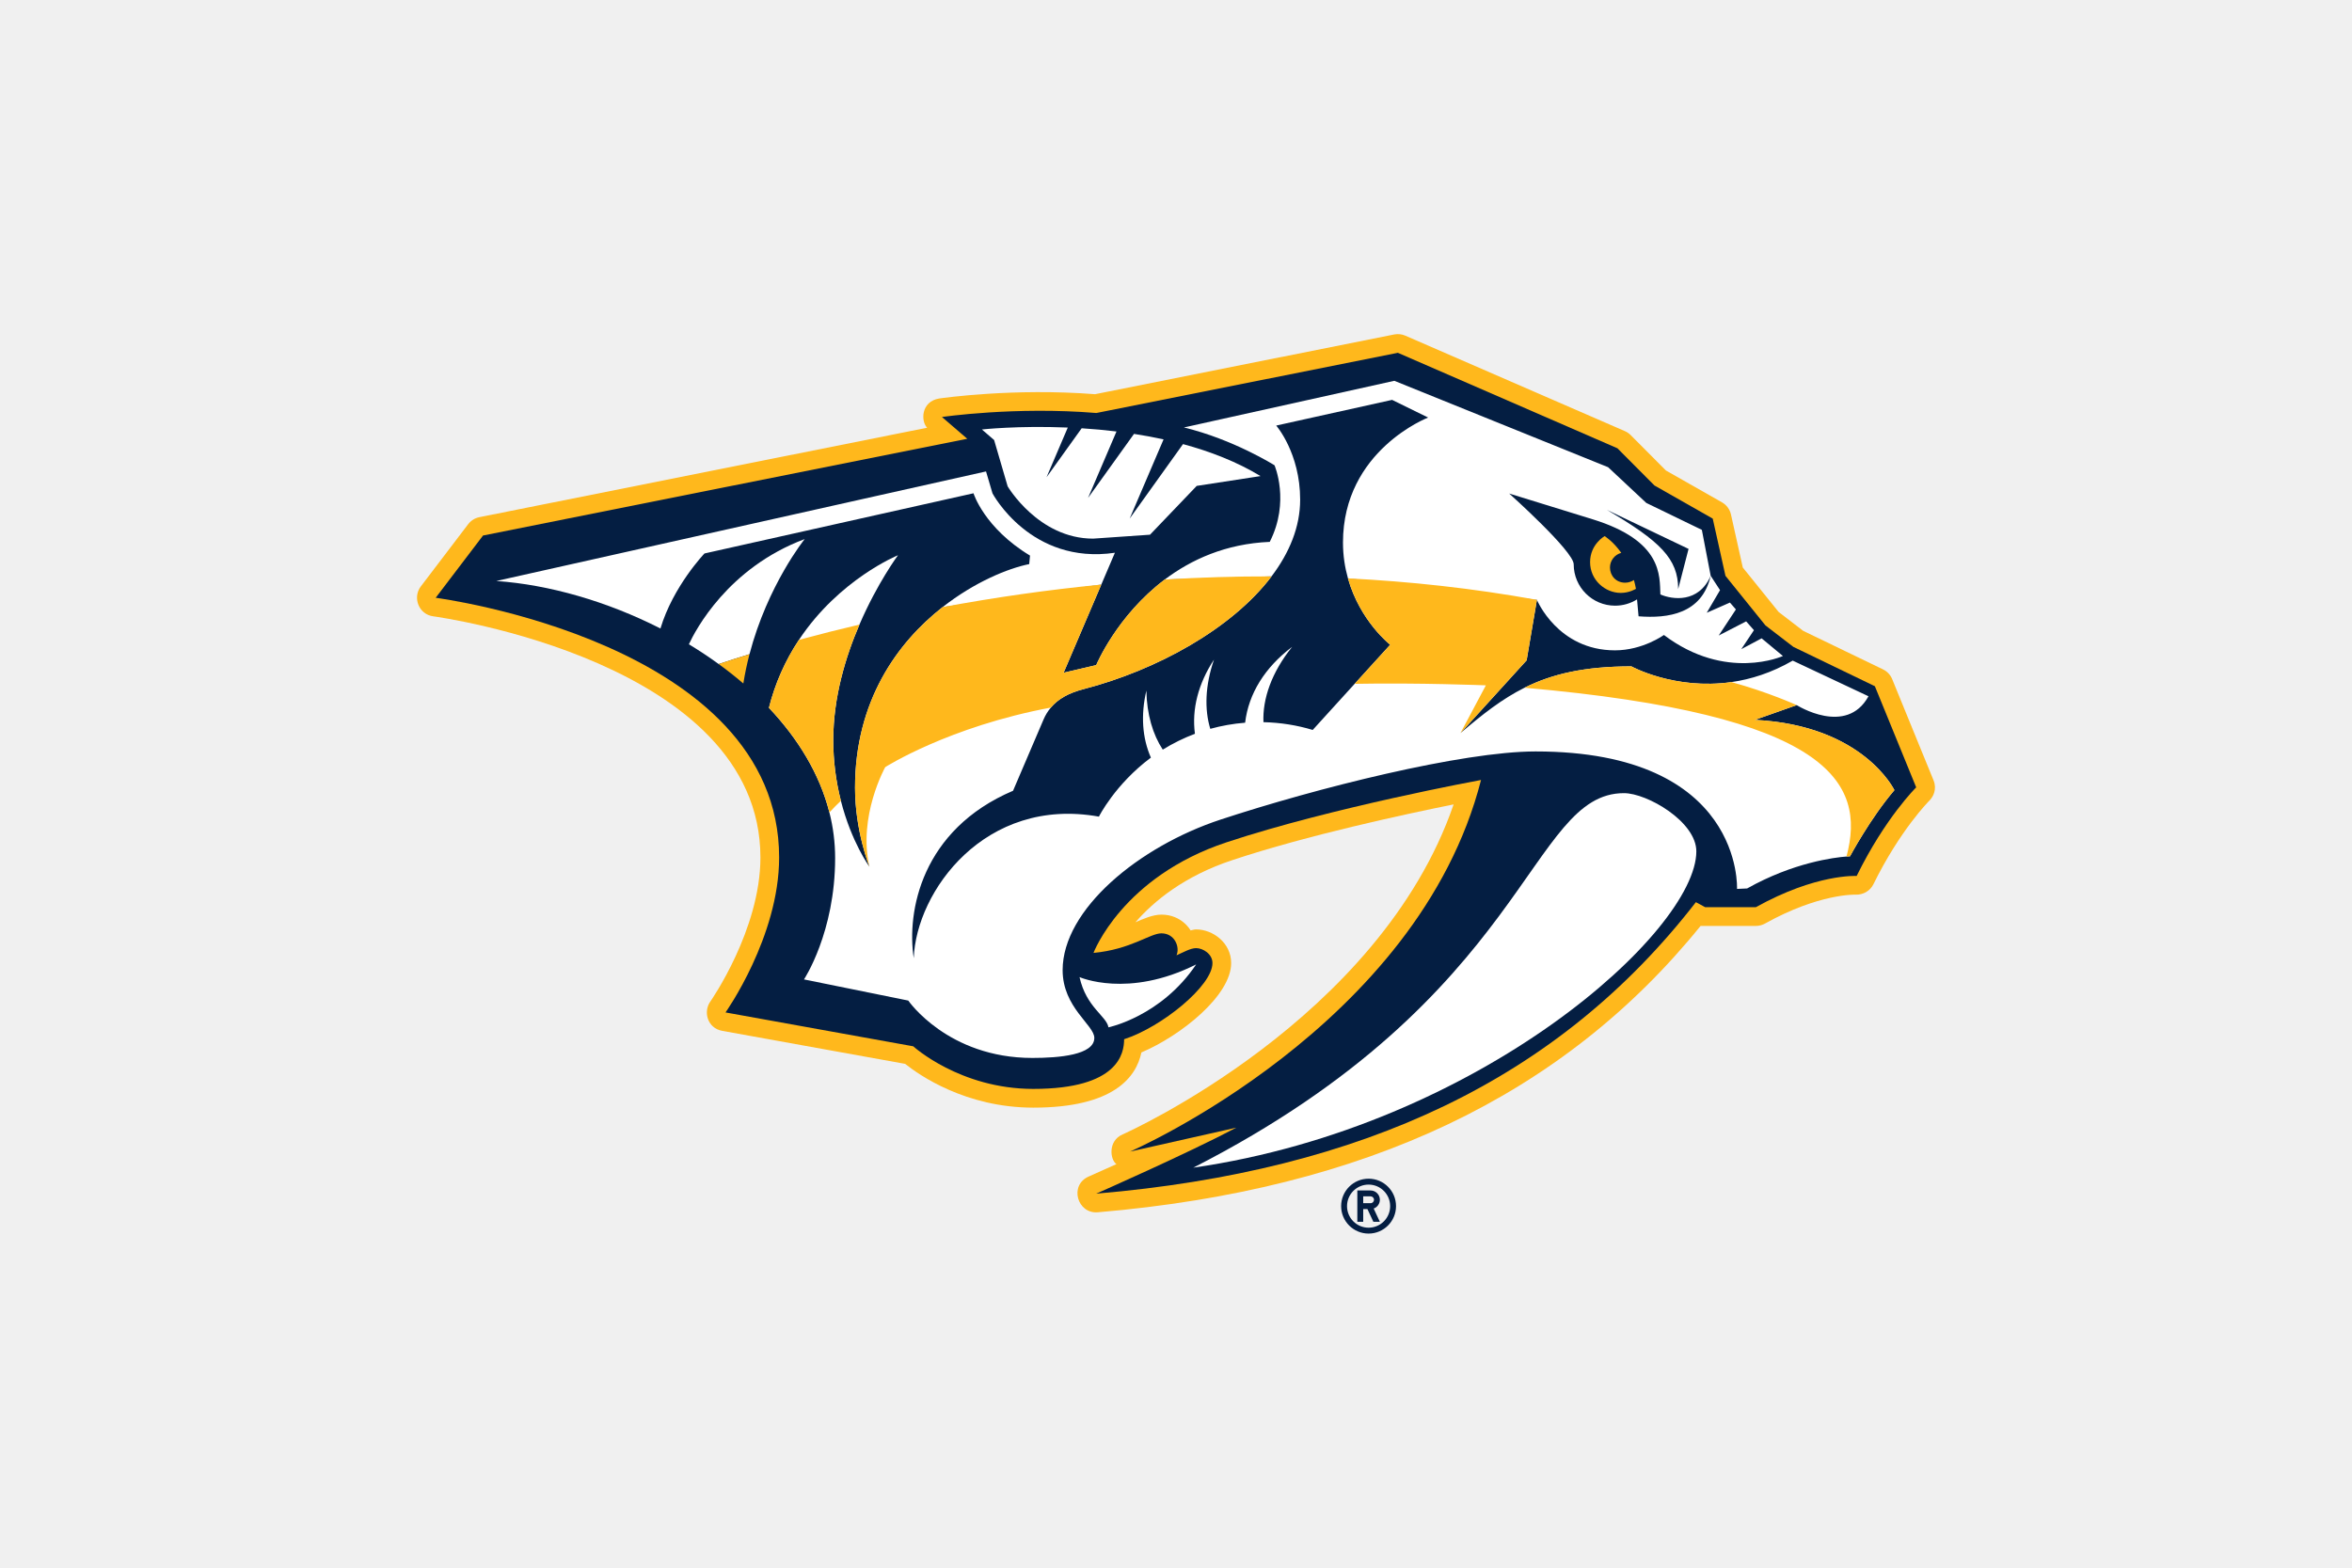
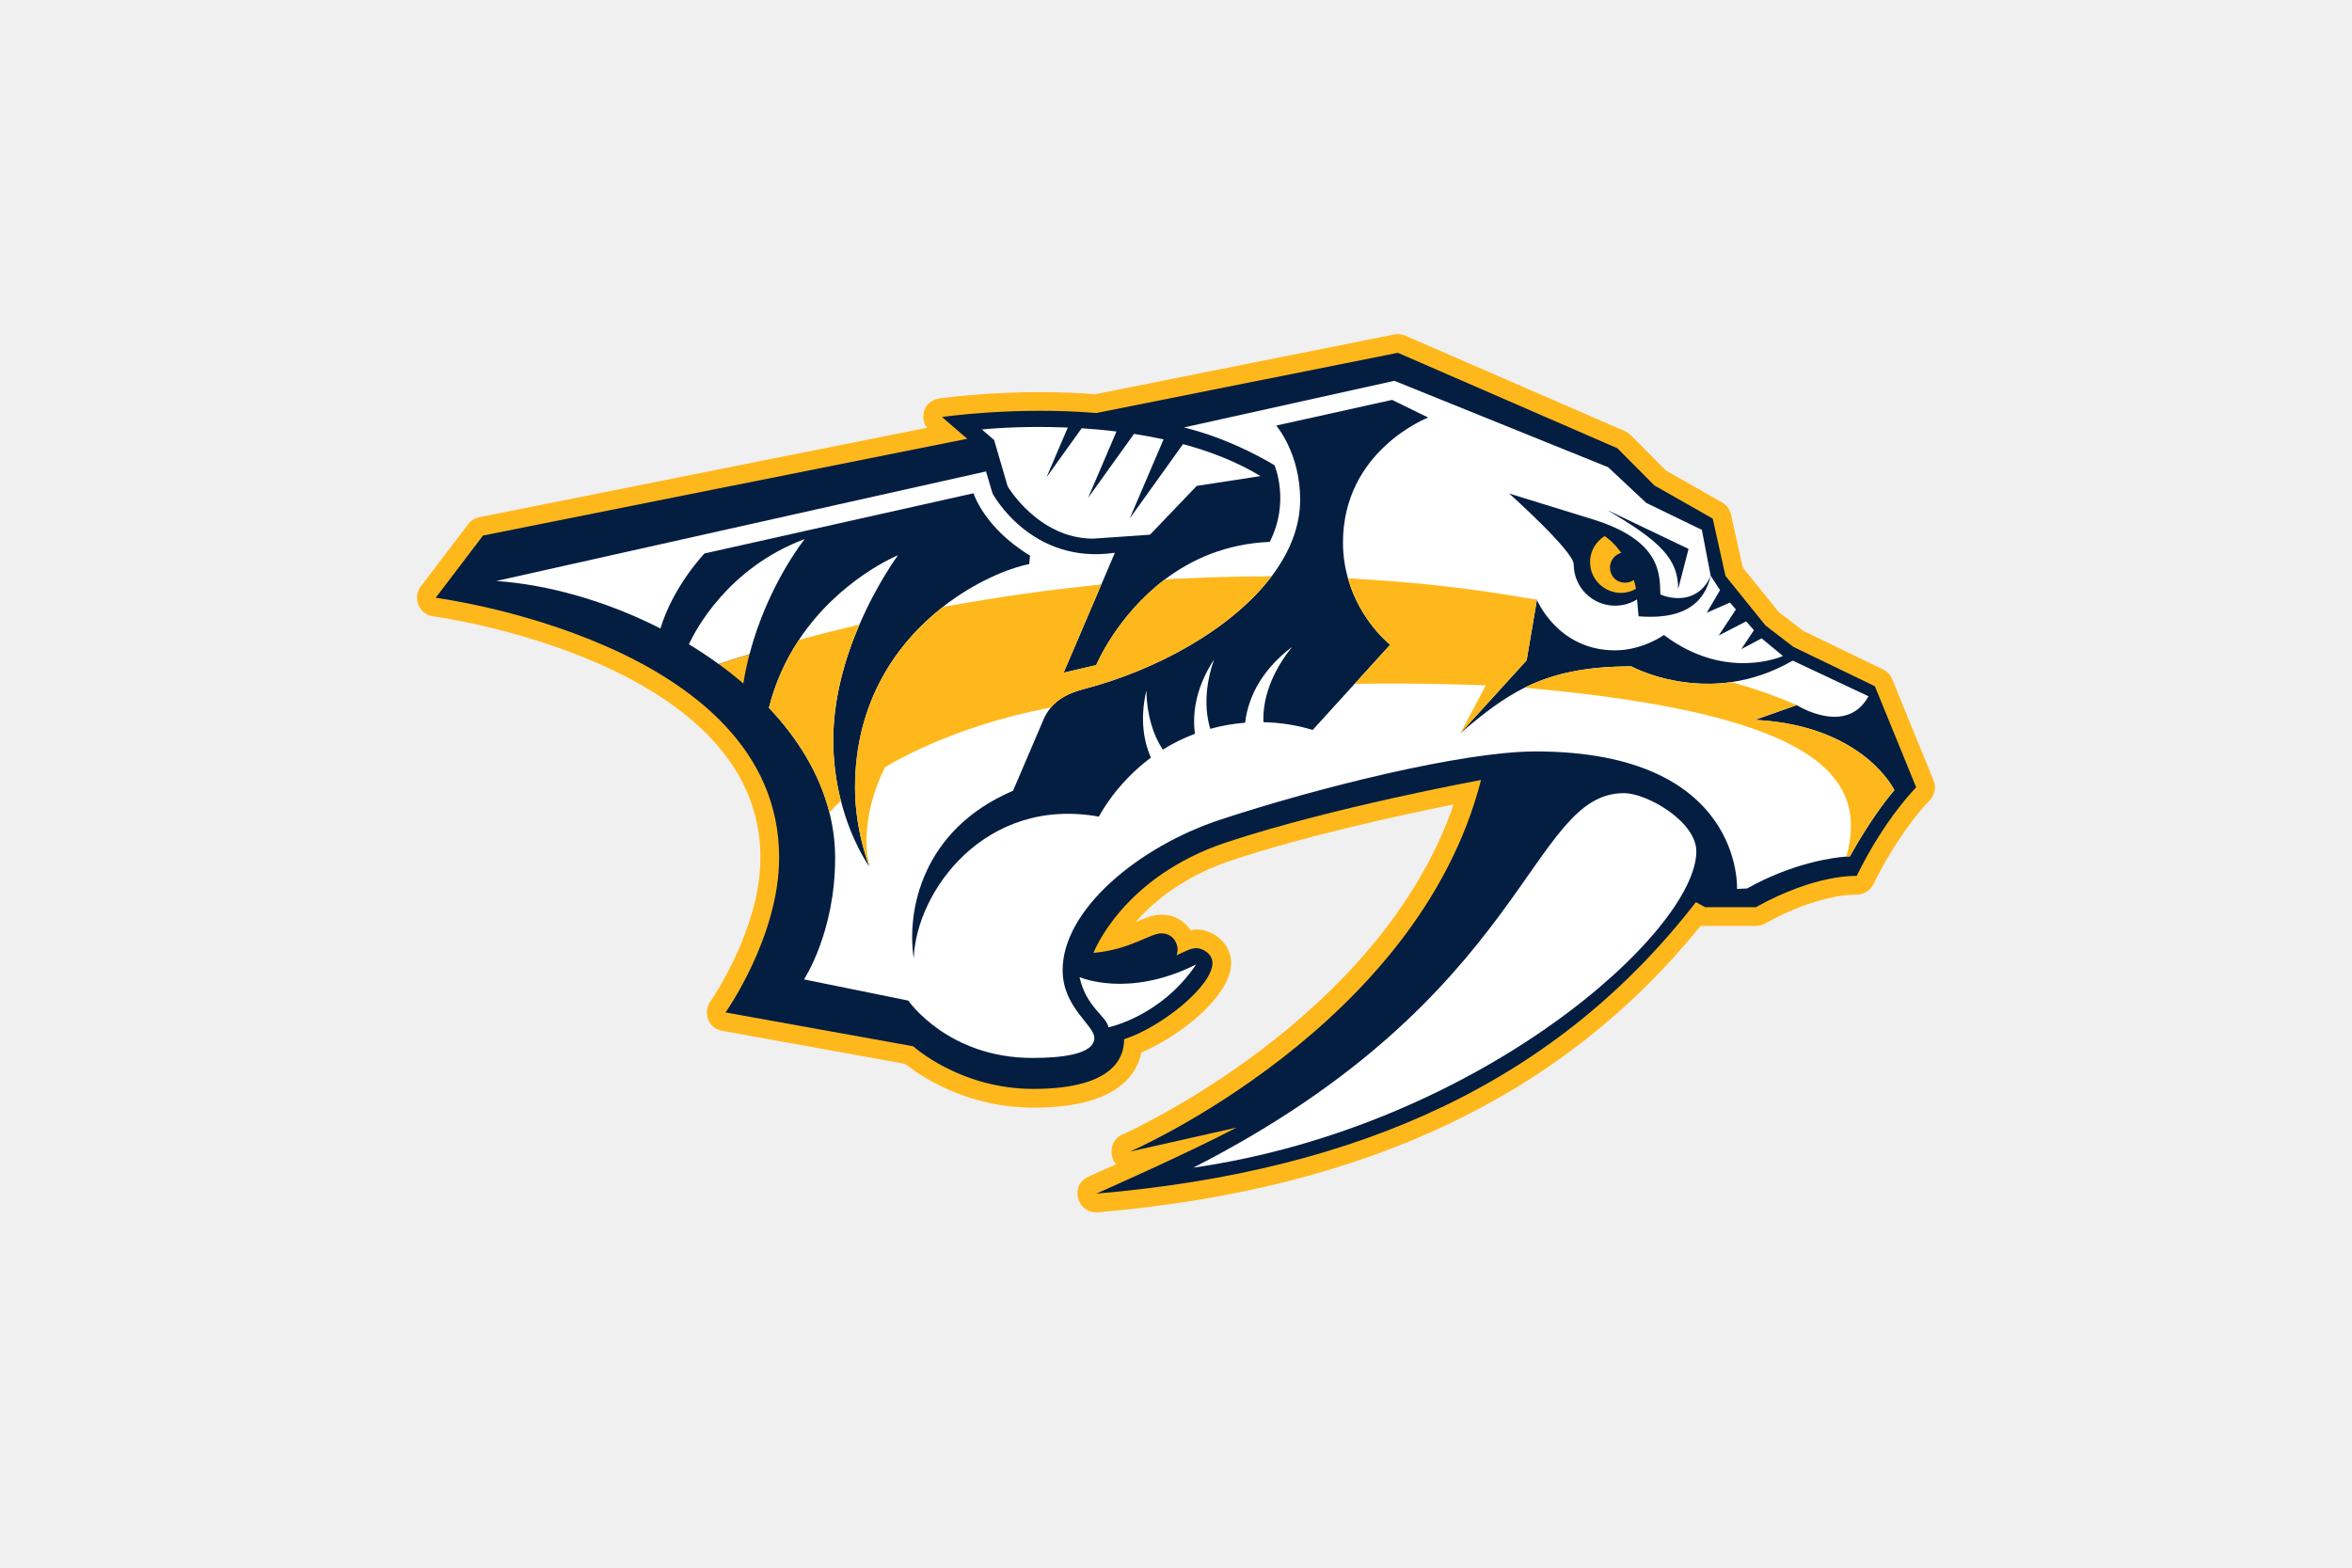
<svg xmlns="http://www.w3.org/2000/svg" viewBox="0 0 960 640">
-   <path fill="#041e42" d="M558.608 481.192c-6.186 0-11.208 5.014-11.208 11.205 0 6.184 5.022 11.206 11.208 11.206s11.2-5.022 11.2-11.206c0-6.191-5.013-11.205-11.2-11.205m0 20.006a8.794 8.794 0 0 1-8.8-8.801 8.79 8.79 0 0 1 8.8-8.795c4.863 0 8.8 3.933 8.8 8.795a8.796 8.796 0 0 1-8.8 8.801m4.605-11.399a3.8 3.8 0 0 0-1.115-2.685 3.8 3.8 0 0 0-2.687-1.111h-5.4v12.791h2.4v-5.195h1.723l2.425 5.195h2.654l-2.532-5.417a3.81 3.81 0 0 0 2.532-3.578m-3.802 1.399h-3v-2.799h3c.77 0 1.402.627 1.402 1.401a1.404 1.404 0 0 1-1.402 1.398" />
  <path fill="#ffb81c" d="M772.323 277.257a7.62 7.62 0 0 0-3.752-3.985l-32.561-15.727-10.043-7.72-14.625-18.142-4.816-21.628a7.63 7.63 0 0 0-3.681-4.981l-22.882-13.003-14.393-14.459a7.6 7.6 0 0 0-2.371-1.616l-89.6-38.964a7.66 7.66 0 0 0-4.537-.49L446.96 160.93c-33.243-2.595-62.376 1.576-63.608 1.75-7.492 1.246-7.531 9.338-4.927 11.938l-182.757 36.513a7.63 7.63 0 0 0-4.575 2.86l-19.341 25.426c-3.436 4.52-.847 11.421 5.1 12.195 1.339.175 133.525 18.273 133.525 98.457 0 29.524-20.265 58.555-20.473 58.847-2.93 4.155-1.15 10.832 4.878 11.922l74.665 13.48c5.657 4.522 24.657 17.87 52.303 17.87 32.737 0 42.005-12.383 44.13-22.533 16.23-6.907 36.633-23.271 36.633-36.481 0-8.222-7.398-13.746-14.312-13.746-.785 0-1.494.285-2.246.411 0 0-3.487-6.447-11.918-6.447-3.603 0-7.522 1.806-10.577 3.105 7.484-8.595 19.853-18.848 39.637-25.394 30.515-10.122 70.293-18.697 90.218-22.709-30.288 88.016-134.01 134.248-135.101 134.72-6.173 2.684-5.057 10.503-2.515 12.127l-11.345 5.075c-8.063 3.555-4.63 15.301 3.727 14.592 109.469-9.308 189.974-47.631 246.036-116.904h22.552a7.8 7.8 0 0 0 3.726-.956c22.056-12.327 36.868-11.822 37.012-11.812 3.036.129 5.92-1.537 7.253-4.25 10.93-22.221 22.703-33.997 22.815-34.102 1.627-1.635 3.197-4.7 1.719-8.337l-16.872-41.289z" />
  <path fill="#041e42" d="m731.977 264.077-11.384-8.752-16.321-20.237-5.2-23.375-23.79-13.52-15.115-15.192-89.61-38.972-123.06 24.577c-33.244-2.746-63.033 1.632-63.033 1.632l10.345 8.898-197.642 39.478-19.337 25.428s140.184 18.084 140.184 106.027c0 32.424-21.878 63.253-21.878 63.253l76.616 13.824s19.058 17.395 48.998 17.395c34.834 0 37.075-14.596 37.075-20.282 15.314-4.948 36.057-21.777 36.057-31.085 0-3.731-3.883-6.107-6.677-6.107-2.317 0-5.45 1.833-8 2.932 1.458-3.25-.632-8.97-6.17-8.97-4.638 0-12.488 6.578-27.71 7.992 0 0 11.648-31.027 54.369-45.177C543.86 329.546 604.5 318.421 604.5 318.421 578.815 419.132 461.26 470.12 461.26 470.12l43.377-9.765c-20.106 10.615-57.206 26.948-57.206 26.948 109.345-9.307 188.92-46.944 244.766-118.997l3.8 2.055h20.675c24.68-13.76 41.147-12.754 41.147-12.754 11.728-23.856 24.302-36.172 24.302-36.172l-16.866-41.287z" />
  <path fill="#fff" d="M281.176 263.025a173 173 0 0 1 12.167 8.072 537 537 0 0 1 12.573-4.025c7.387-28.251 22.523-46.992 22.523-46.992-31.37 11.725-44.668 37.331-47.263 42.945m130.113-64.475s12.54 21.342 34.887 21.342l23.213-1.602 19.068-19.925 26.04-4.006c-9.65-5.849-20.536-10.06-31.637-13.054l-21.771 30.405 13.836-32.338a201 201 0 0 0-12.062-2.238l-18.76 26.141 11.608-27.125a245 245 0 0 0-14.213-1.308l-14.35 20.004 8.683-20.3c-20.26-.851-35.052.789-35.052.789l4.985 4.302zm29.334 200.342c2.74 12.382 11.018 15.881 11.812 20.512 0 0 21.512-4.424 35.795-25.685-27.821 14-47.607 5.173-47.607 5.173m251.759-51.328c0-12.13-20.075-23.763-29.533-23.763-38.964 0-38.43 82.767-175.795 152.896 116.99-16.903 205.328-96.48 205.328-129.133" />
  <path fill="#fff" d="m420.419 226.817-.328 3.467c-8.696 1.759-22.336 7.353-35.352 17.564l64.769-9.193 5.553-12.998c-34.441 5.054-49.964-24.251-49.964-24.251l-2.636-8.946-199.892 44.728c21.566 1.491 45.343 8.352 67.002 19.395 5.165-17.254 17.974-30.634 17.974-30.634l109.8-24.573s4.346 14.118 23.074 25.441" />
  <path fill="#fff" d="m716.27 293.883 17.087-6.02s20.242 12.813 29.292-3.614l-30.926-14.555c-8.653 5.008-17.141 7.631-24.995 8.76v.003c-23.192 3.328-40.848-6.413-40.848-6.413-19.231 0-32.362 3.093-43.632 8.717h-.003c-9.186 4.586-17.135 10.855-26.134 18.522l27.01-29.714 4.192-24.684-77.125-8.771c4.934 17.522 17.236 27.097 17.236 27.097l-14.514 15.962-17.11 18.823c-6.381-1.932-13.12-3.015-20.103-3.175-.41-9.519 3.328-20.351 11.705-30.744-11.09 8.361-17.786 19.084-19.186 30.967a75 75 0 0 0-14.224 2.497c-2.401-7.914-2.136-17.662 1.518-28.259-6.458 9.847-9.118 20.279-7.785 30.281a75.3 75.3 0 0 0-13.128 6.468c-4.037-6.144-6.508-14.339-6.692-24.108-2.332 10.008-1.685 19.344 1.849 27.369-14.625 10.898-21.216 24.094-21.216 24.094-46.466-8.374-74.591 30.503-75.58 57.787-2.946-18.932 3.11-52.415 40.53-68.349l12.42-29.029a19.3 19.3 0 0 1 3.009-4.927l.007-.002c2.922-3.493 7.182-5.933 13.346-7.533 29.955-7.777 60.56-24.668 76.732-46.028l-43.601 1.288c-19.628 14.813-27.97 34.932-27.97 34.932l-13.293 3.109 15.373-35.979-64.77 9.194c-18.501 14.506-35.748 38.334-35.748 73.743 0 17.684 5.846 32.16 5.89 32.271l.002.005s-7.333-9.97-11.664-26.956l-.001.002a100 100 0 0 1-3.11-24.79c0-17.425 5.02-33.994 10.684-47.141v-.002c7.33-17.016 15.736-28.308 15.736-28.308s-23.97 9.712-40.441 34.56h-.003a89.5 89.5 0 0 0-12.24 27.728c11.875 12.568 20.708 26.97 24.688 42.714a75.5 75.5 0 0 1 2.338 18.607c0 30.421-12.716 49.561-12.716 49.561l42.56 8.634s16.093 23.422 50.65 23.422c10.93 0 25.294-1.21 25.294-8.183 0-5.266-12.934-12.413-12.934-27.669 0-24.76 31.106-50.465 64.484-61.463 39.004-12.848 98.588-27.812 128.563-27.812 85.016 0 82.213 56.125 82.213 56.125l4.125-.191c18.922-10.637 35.675-12.662 40.56-13.034a24 24 0 0 1 1.432-.086s8.39-15.658 18.122-27.014c0 0-12.63-26.485-56.954-28.689" />
  <path fill="#fff" d="m475.398 236.593 43.6-1.29c7.319-9.665 11.678-20.242 11.678-31.307 0-19.085-9.775-30.262-9.775-30.262l47.302-10.489 14.71 7.218s-34.758 13.354-34.758 51.035c0 5.358.792 10.226 2.033 14.615l77.124 8.771s8.489 20.615 31.874 20.615c11.315 0 19.966-6.271 19.966-6.271 25.35 19.161 48.573 8.584 48.573 8.584l-8.692-7.212-8.301 4.415 5.16-7.743-3.171-3.605-11.211 5.783 7.019-10.645-2.436-2.811-9.464 4.166 5.423-9.236-3.814-5.858c-3.557 15.607-17.475 17.476-29.437 16.535l-.621-6.902a16.83 16.83 0 0 1-8.953 2.565c-9.336 0-16.898-7.566-16.898-16.891 0-5.345-26.335-28.895-26.335-28.895L650.073 212c28.555 8.825 27.309 22.99 27.632 30.673 4.81 2.12 15.64 3.673 20.533-7.607l-3.604-18.754-22.683-11-15.58-14.577-87.258-35.275-85.887 19.052c20.234 4.874 36.983 15.437 36.983 15.437s6.432 14.796-1.946 31.268c-17.997.756-32.117 7.269-42.865 15.376m213.81-12.508-4.241 16.41c0-12.42-7.35-19.545-29.087-32.339z" />
  <path fill="#ffb81c" d="M733.357 287.862s-11.69-5.318-26.628-9.404c-23.193 3.328-40.85-6.414-40.85-6.414-19.23 0-32.36 3.093-43.631 8.717 124.064 10.908 139.617 38.414 131.418 68.911a25 25 0 0 1 1.438-.086s8.389-15.658 18.12-27.014c0 0-12.628-26.484-56.952-28.688zm-382.563-32.879a729 729 0 0 0-24.708 6.25 89.6 89.6 0 0 0-12.24 27.728c11.875 12.568 20.709 26.971 24.688 42.715a88 88 0 0 1 4.687-4.756 100 100 0 0 1-3.111-24.795c0-17.426 5.02-33.995 10.684-47.142m276.519-10.098c-26.268-4.762-52.113-7.522-77.125-8.771 4.934 17.522 17.236 27.097 17.236 27.097l-14.514 15.962c26.207-.494 53.572.613 53.572.613l-10.371 19.497 27.01-29.714zM447.43 271.526l-13.293 3.109 15.373-35.98a750 750 0 0 0-64.77 9.193c-18.501 14.507-35.748 38.335-35.748 73.744 0 17.753 5.893 32.276 5.893 32.276-4.806-20.562 6.433-40.69 6.433-40.69s25.87-16.526 67.605-24.312c2.922-3.493 7.182-5.933 13.346-7.533 29.955-7.777 60.56-24.668 76.73-46.028a693 693 0 0 0-43.598 1.288c-19.63 14.813-27.971 34.933-27.971 34.933m-144.027 7.504a125 125 0 0 1 2.512-11.958 560 560 0 0 0-12.571 4.021 158 158 0 0 1 10.059 7.937m358.15-36.978c3.554 0 6.179-1.671 6.179-1.671a42 42 0 0 0-.821-3.588c-.867.545-2.103 1.089-3.563 1.089-3.843 0-6.216-2.952-6.216-6.208 0-2.766 1.899-5.268 4.61-5.975-3.397-4.806-6.796-6.834-6.796-6.834s-5.931 3.317-5.931 10.63c0 7.317 6.143 12.557 12.539 12.557" />
</svg>
